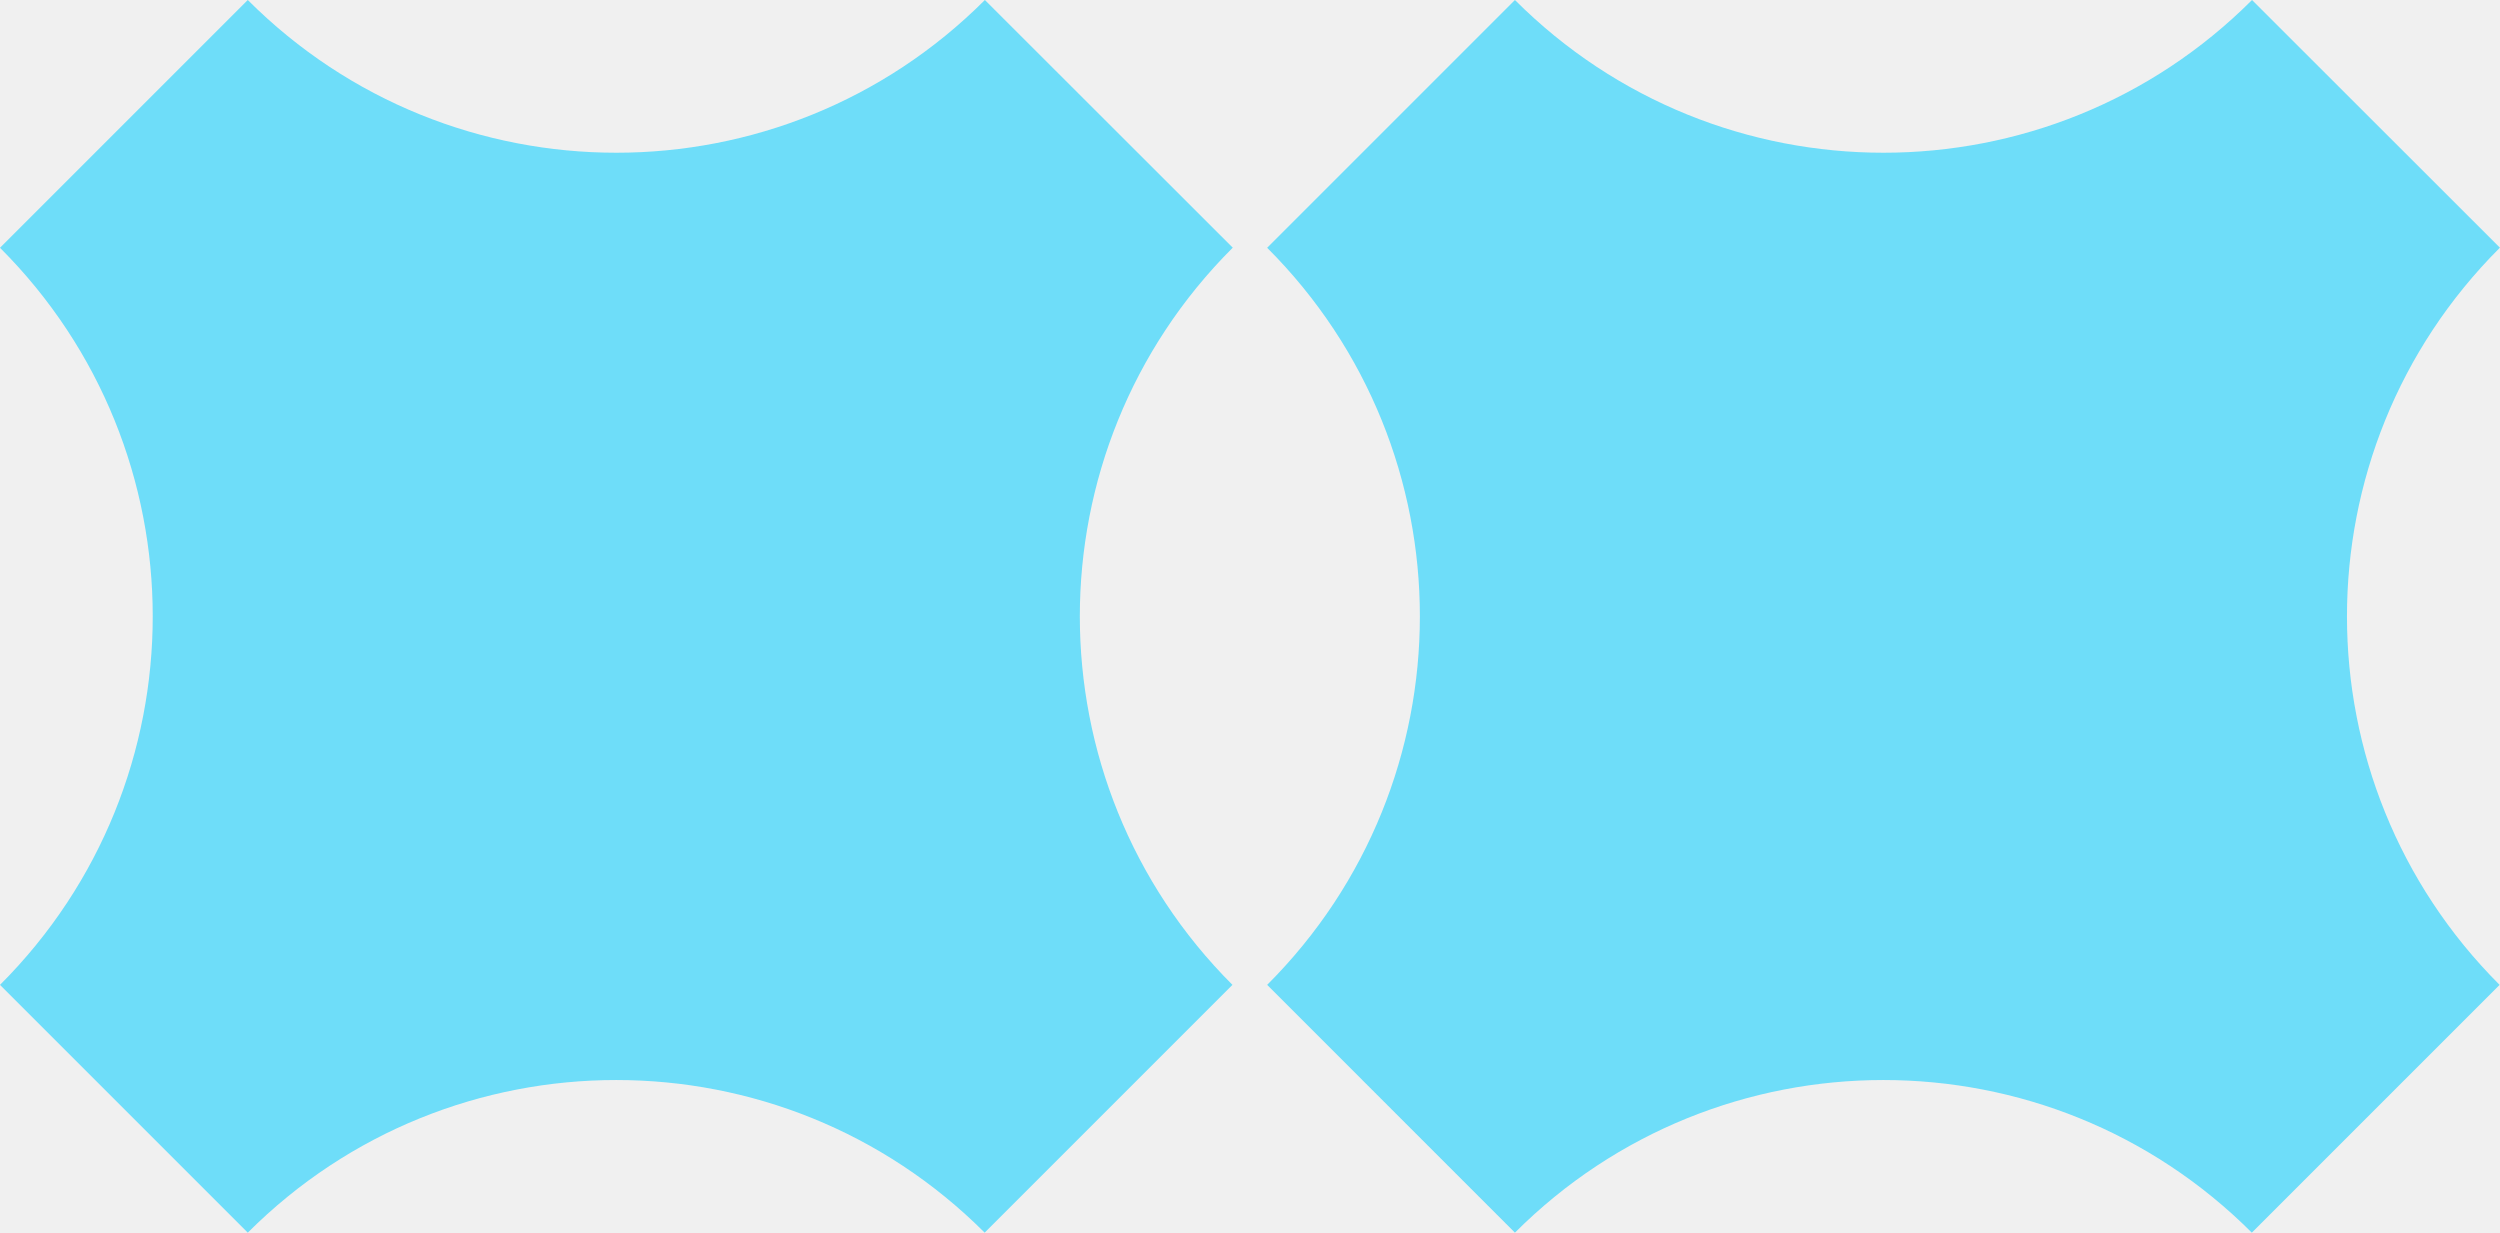
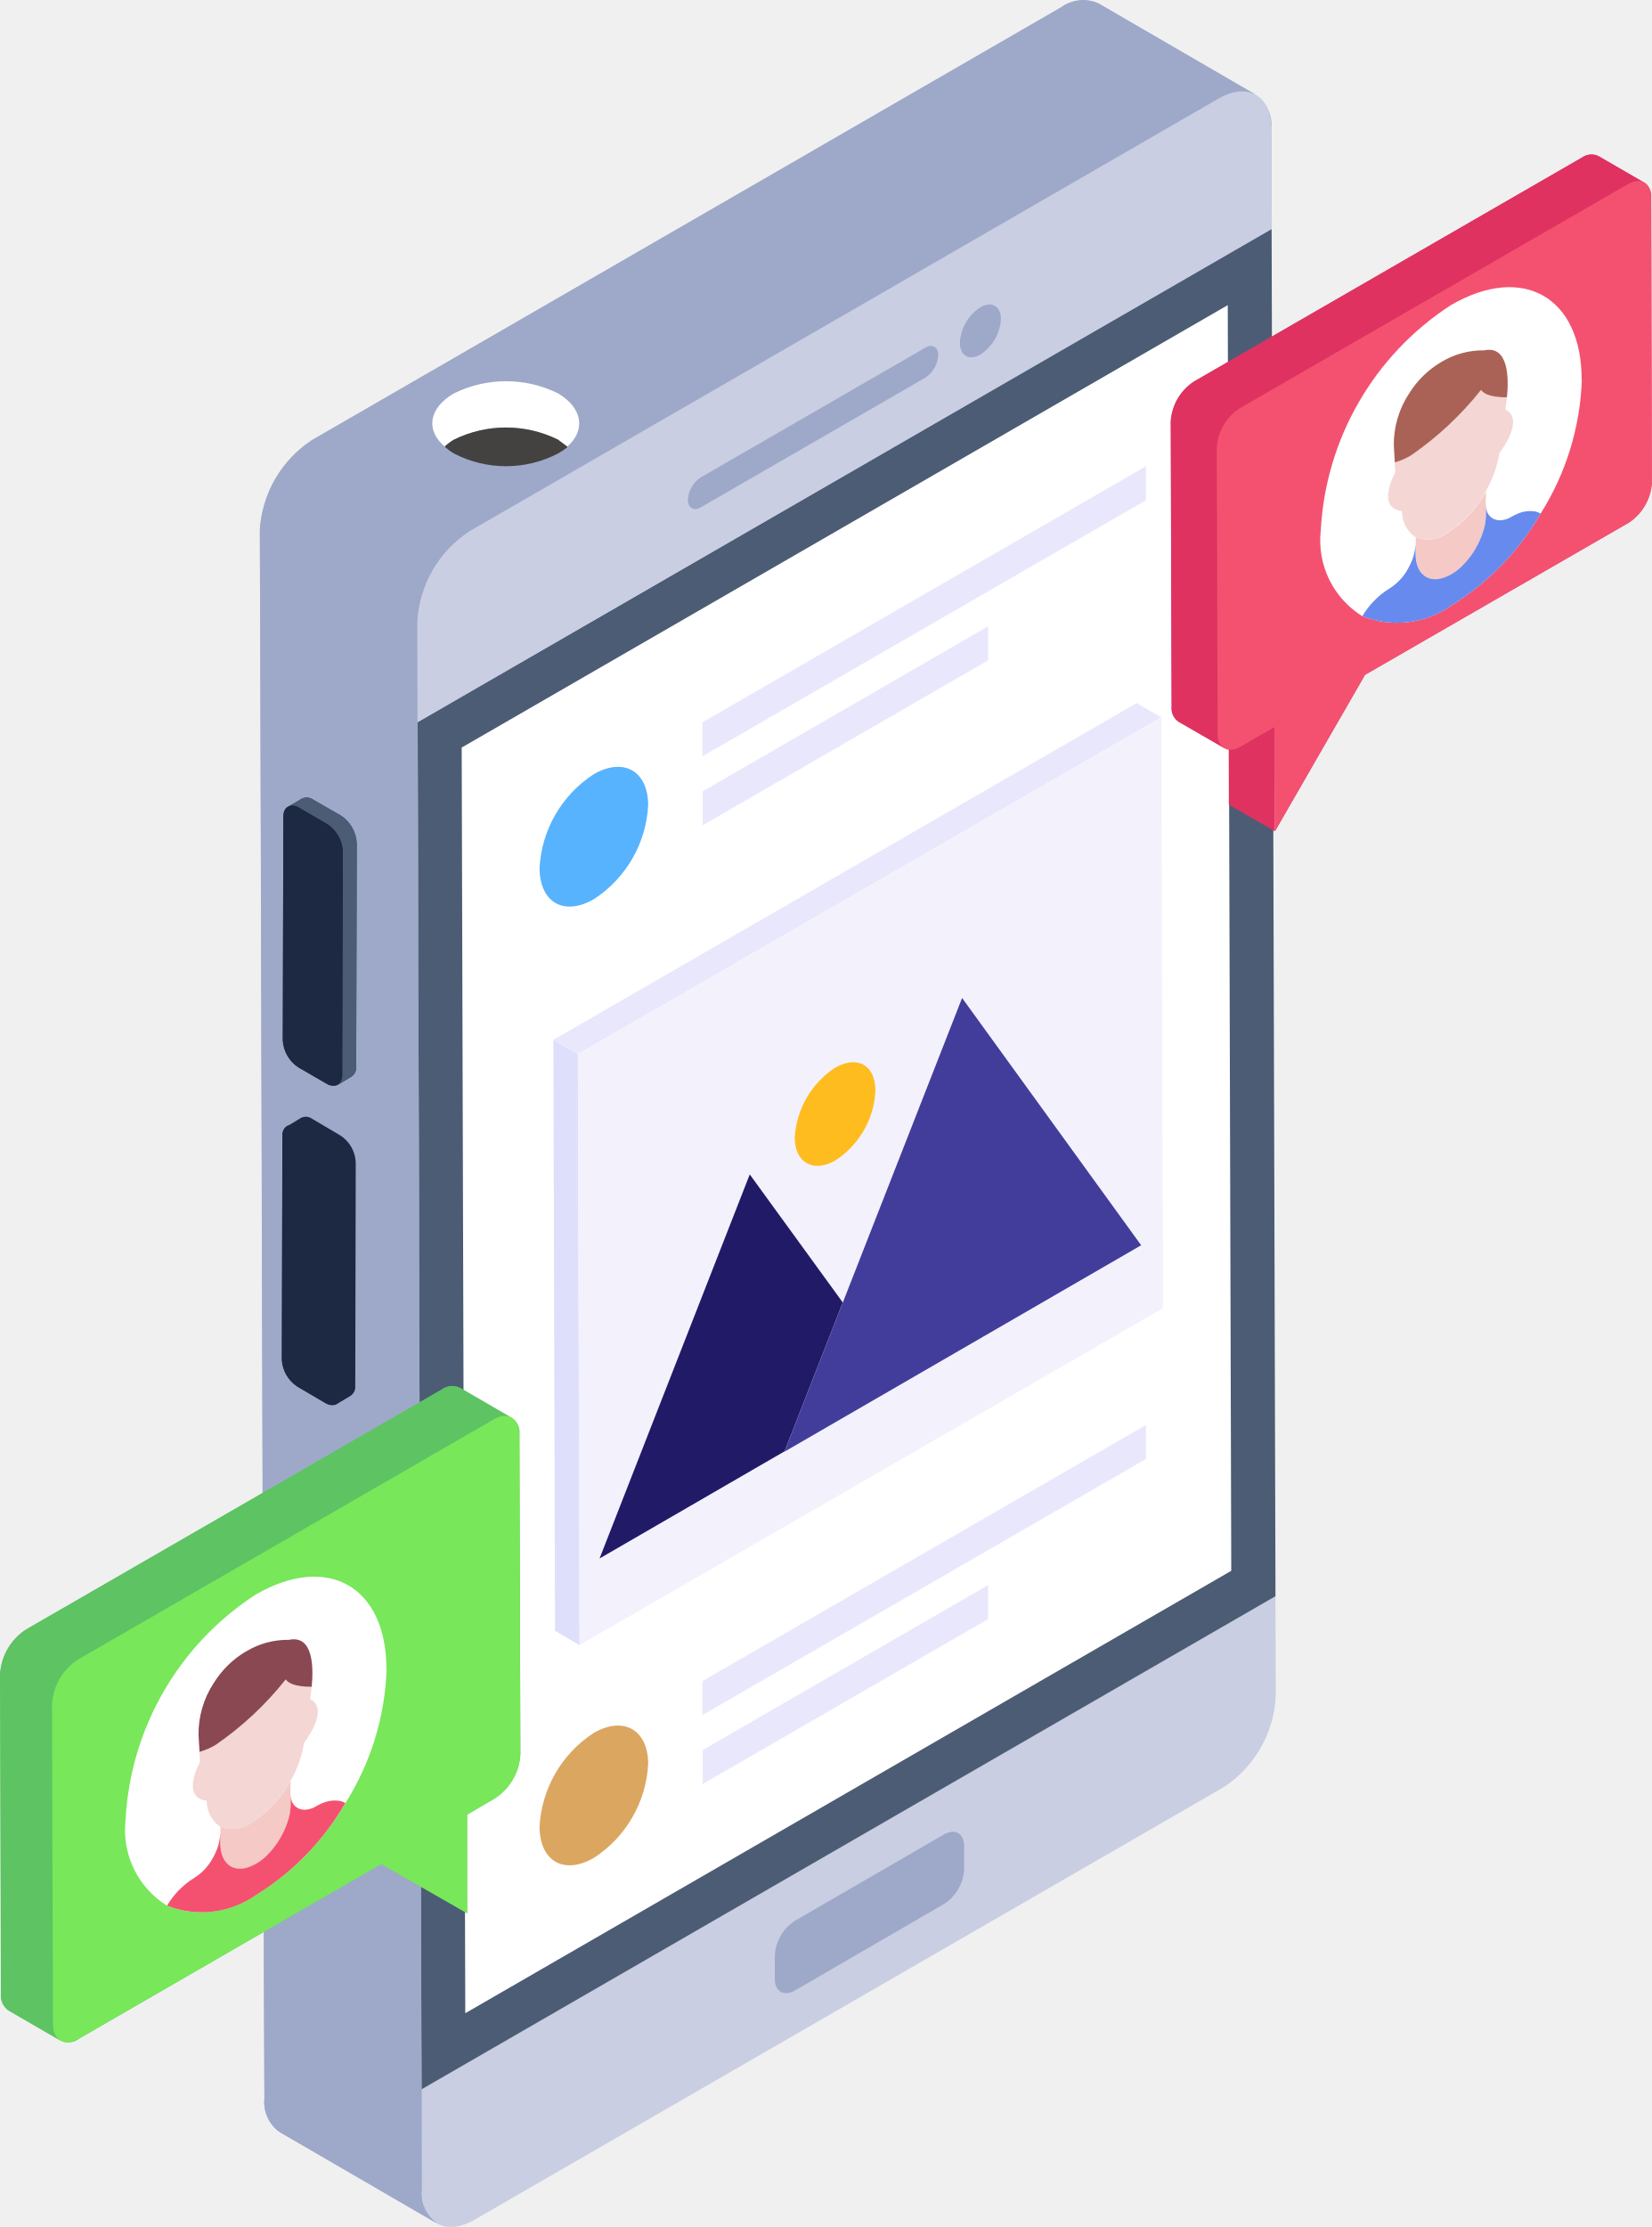
- <svg xmlns="http://www.w3.org/2000/svg" width="25.224" height="12.439" viewBox="0 0 25.224 12.439">
-   <defs>
-     <clipPath id="clip-path">
-       <rect id="Rectángulo_459042" data-name="Rectángulo 459042" width="12.439" height="12.439" fill="#6eddf9" />
-     </clipPath>
-   </defs>
-   <g id="Grupo_1240282" data-name="Grupo 1240282" transform="translate(-471.776 -4693.267)">
-     <g id="Grupo_1189276" data-name="Grupo 1189276" transform="translate(471.776 4693.267)">
-       <g id="Grupo_1189275" data-name="Grupo 1189275" clip-path="url(#clip-path)">
-         <path id="Trazado_1092707" data-name="Trazado 1092707" d="M12.439,2.5,9.937,0A5.257,5.257,0,0,1,2.5,0L0,2.5A5.257,5.257,0,0,1,0,9.937l2.5,2.5a5.257,5.257,0,0,1,7.435,0l2.5-2.5a5.257,5.257,0,0,1,0-7.435" fill="#6eddf9" />
+ <svg xmlns="http://www.w3.org/2000/svg" width="59.355" height="80.002" viewBox="0 0 59.355 80.002">
+   <g id="_x39_1" transform="translate(-8.193 -1.999)">
+     <g id="Grupo_1215841" data-name="Grupo 1215841" transform="translate(8.193 1.999)">
+       <g id="Grupo_1215789" data-name="Grupo 1215789" transform="translate(9.333)">
+         <g id="Grupo_1215758" data-name="Grupo 1215758">
+           <g id="Grupo_1215745" data-name="Grupo 1215745">
+             <g id="Grupo_1215744" data-name="Grupo 1215744">
+               <g id="Grupo_1215735" data-name="Grupo 1215735">
+                 <g id="Grupo_1215723" data-name="Grupo 1215723" transform="translate(5.81 57.342)">
+                   <g id="Grupo_1215722" data-name="Grupo 1215722">
+                     <path id="Trazado_1285730" data-name="Trazado 1285730" d="M47.968,36.4l.01,3.6A4.149,4.149,0,0,1,46.1,43.269L19.184,58.806c-1.044.6-1.892.119-1.9-1.08l-.01-3.6Z" transform="translate(-17.279 -36.405)" fill="#c9cee2" />
+                   </g>
+                 </g>
+                 <g id="Grupo_1215734" data-name="Grupo 1215734">
+                   <g id="Grupo_1215725" data-name="Grupo 1215725" transform="translate(4.486 25.254)">
+                     <g id="Grupo_1215724" data-name="Grupo 1215724" transform="translate(0 0)">
+                       <path id="Trazado_1285731" data-name="Trazado 1285731" d="M16.485,66.19l1.323.769-.139-49.119-1.184-.688Z" transform="translate(-16.485 -17.151)" fill="#1d2943" />
+                     </g>
+                   </g>
+                   <g id="Grupo_1215728" data-name="Grupo 1215728" transform="translate(5.67 8.223)">
+                     <g id="Grupo_1215726" data-name="Grupo 1215726">
+                       <path id="Trazado_1285732" data-name="Trazado 1285732" d="M47.885,6.933l.139,49.119L17.334,73.771,17.2,24.651Z" transform="translate(-17.195 -6.933)" fill="#4c5c75" />
+                     </g>
+                     <g id="Grupo_1215727" data-name="Grupo 1215727" transform="translate(1.587 2.739)">
+                       <path id="Trazado_1285733" data-name="Trazado 1285733" d="M18.147,24.469,45.674,8.576,45.8,54.043,18.276,69.936Z" transform="translate(-18.147 -8.576)" fill="#fff" />
+                     </g>
+                   </g>
+                   <g id="Grupo_1215730" data-name="Grupo 1215730">
+                     <g id="Grupo_1215729" data-name="Grupo 1215729">
+                       <path id="Trazado_1285734" data-name="Trazado 1285734" d="M19.61,80.656a1.338,1.338,0,0,0,.55,1.217l-5.65-3.283a1.307,1.307,0,0,1-.55-1.2l-.017-3.6L13.81,24.657l-.017-3.6a4.16,4.16,0,0,1,1.883-3.25L42.592,2.258a1.351,1.351,0,0,1,1.35-.133l5.65,3.283c-.033-.017-.05-.033-.083-.033a1.287,1.287,0,0,1,.633,1.25l.017,3.6-30.7,17.716.15,49.115Z" transform="translate(-13.793 -1.999)" fill="#9ea9c9" />
+                     </g>
+                   </g>
+                   <g id="Grupo_1215731" data-name="Grupo 1215731" transform="translate(0.008 0.004)">
+                     <path id="Trazado_1285735" data-name="Trazado 1285735" d="M43.936,2.129a1.333,1.333,0,0,0-1.344.132L15.68,17.8A4.149,4.149,0,0,0,13.8,21.059l.01,3.6.139,49.119.01,3.6a1.322,1.322,0,0,0,.551,1.212l5.653,3.277a1.322,1.322,0,0,1-.551-1.212l-.01-3.6L19.46,27.939l-.01-3.6a4.15,4.15,0,0,1,1.883-3.262L48.244,5.538a1.333,1.333,0,0,1,1.344-.132Z" transform="translate(-13.797 -2.001)" fill="#9ea9c9" />
+                   </g>
+                   <g id="Grupo_1215733" data-name="Grupo 1215733" transform="translate(5.66 3.282)">
+                     <g id="Grupo_1215732" data-name="Grupo 1215732">
+                       <path id="Trazado_1285736" data-name="Trazado 1285736" d="M45.983,4.227c1.044-.6,1.892-.119,1.9,1.08l.01,3.6L17.2,26.628l-.01-3.6a4.149,4.149,0,0,1,1.883-3.261Z" transform="translate(-17.189 -3.968)" fill="#c9cee2" />
+                     </g>
+                   </g>
+                 </g>
+               </g>
+               <g id="Grupo_1215740" data-name="Grupo 1215740" transform="translate(15.386 10.938)">
+                 <g id="Grupo_1215737" data-name="Grupo 1215737" transform="translate(9.773)">
+                   <g id="Grupo_1215736" data-name="Grupo 1215736">
+                     <path id="Trazado_1285737" data-name="Trazado 1285737" d="M29.624,8.663c.407-.235.738-.047.739.421a1.619,1.619,0,0,1-.735,1.273c-.407.235-.739.047-.74-.422A1.619,1.619,0,0,1,29.624,8.663Z" transform="translate(-28.889 -8.561)" fill="#9ea9c9" />
+                   </g>
+                 </g>
+                 <g id="Grupo_1215739" data-name="Grupo 1215739" transform="translate(0 1.491)">
+                   <g id="Grupo_1215738" data-name="Grupo 1215738">
+                     <path id="Trazado_1285738" data-name="Trazado 1285738" d="M31.551,9.52c.259-.149.469-.029.47.268a1.029,1.029,0,0,1-.467.808l-8.06,4.653c-.259.149-.469.029-.47-.268a1.029,1.029,0,0,1,.467-.808Z" transform="translate(-23.025 -9.456)" fill="#9ea9c9" />
+                   </g>
+                 </g>
+               </g>
+               <g id="Grupo_1215743" data-name="Grupo 1215743" transform="translate(6.199 13.695)">
+                 <g id="Grupo_1215741" data-name="Grupo 1215741">
+                   <path id="Trazado_1285739" data-name="Trazado 1285739" d="M22.033,10.652a4.226,4.226,0,0,0-3.74,0c-.914.526-1.025,1.33-.332,1.912a1.73,1.73,0,0,1,.332-.249,4.227,4.227,0,0,1,3.74,0l.332.249C23.03,11.982,22.92,11.178,22.033,10.652Z" transform="translate(-17.512 -10.216)" fill="#fff" />
+                 </g>
+                 <g id="Grupo_1215742" data-name="Grupo 1215742" transform="translate(0.448 1.662)">
+                   <path id="Trazado_1285740" data-name="Trazado 1285740" d="M18.113,11.649a1.731,1.731,0,0,0-.332.249,1.73,1.73,0,0,0,.332.249,4.054,4.054,0,0,0,3.74,0,2.317,2.317,0,0,0,.332-.222V11.9l-.332-.249A4.227,4.227,0,0,0,18.113,11.649Z" transform="translate(-17.781 -11.213)" fill="#434240" />
+                 </g>
+               </g>
+             </g>
+           </g>
+           <g id="Grupo_1215750" data-name="Grupo 1215750" transform="translate(0.8 28.651)">
+             <g id="Grupo_1215749" data-name="Grupo 1215749">
+               <g id="Grupo_1215748" data-name="Grupo 1215748">
+                 <g id="Grupo_1215746" data-name="Grupo 1215746" transform="translate(0 11.466)">
+                   <path id="Trazado_1285741" data-name="Trazado 1285741" d="M16.923,27.711l-.017,8.033a.379.379,0,0,1-.167.35l-.5.3a.434.434,0,0,1-.4-.033l-1.017-.6a1.239,1.239,0,0,1-.55-.967l.017-8.033a.36.36,0,0,1,.167-.35c.017-.017.017-.017.033-.017l.467-.283a.392.392,0,0,1,.4.033l1.017.6a1.213,1.213,0,0,1,.55.967Z" transform="translate(-14.273 -26.07)" fill="#1d2943" />
+                 </g>
+                 <g id="Grupo_1215747" data-name="Grupo 1215747" transform="translate(0.033)">
+                   <path id="Trazado_1285742" data-name="Trazado 1285742" d="M16.943,20.831l-.017,8.016a.409.409,0,0,1-.167.367l-.5.3a.443.443,0,0,1-.4-.05l-1.017-.583a1.266,1.266,0,0,1-.55-.967l.017-8.033c0-.2.067-.317.183-.367l.483-.283a.392.392,0,0,1,.4.033l1.017.583a1.27,1.27,0,0,1,.55.983Z" transform="translate(-14.293 -19.19)" fill="#1d2943" />
+                 </g>
+               </g>
+             </g>
+           </g>
+           <g id="Grupo_1215751" data-name="Grupo 1215751" transform="translate(3.433 41.758)">
+             <path id="Trazado_1285743" data-name="Trazado 1285743" d="M15.853,35.082l.022-8.028" transform="translate(-15.853 -27.054)" fill="none" />
+           </g>
+           <g id="Grupo_1215753" data-name="Grupo 1215753" transform="translate(0.795 40.413)">
+             <g id="Grupo_1215752" data-name="Grupo 1215752">
+               <path id="Trazado_1285744" data-name="Trazado 1285744" d="M15.864,26.911a1.239,1.239,0,0,1,.562.973L16.4,35.913c0,.358-.255.5-.566.321l-1.006-.587a1.237,1.237,0,0,1-.562-.973l.023-8.028c0-.358.254-.5.566-.322Z" transform="translate(-14.27 -26.247)" fill="#1d2943" />
+             </g>
+           </g>
+           <g id="Grupo_1215757" data-name="Grupo 1215757" transform="translate(0.827 28.648)">
+             <g id="Grupo_1215754" data-name="Grupo 1215754" transform="translate(0.187 0)">
+               <path id="Trazado_1285745" data-name="Trazado 1285745" d="M16.313,19.852l-1.006-.587a.4.4,0,0,0-.4-.039l-.5.293a.4.4,0,0,1,.4.039l1.006.587a1.239,1.239,0,0,1,.562.973l-.023,8.028a.394.394,0,0,1-.164.361l.5-.293a.394.394,0,0,0,.164-.361l.023-8.028a1.239,1.239,0,0,0-.562-.973Z" transform="translate(-14.401 -19.188)" fill="#4c5c75" />
+             </g>
+             <g id="Grupo_1215756" data-name="Grupo 1215756" transform="translate(0 0.293)">
+               <g id="Grupo_1215755" data-name="Grupo 1215755">
+                 <path id="Trazado_1285746" data-name="Trazado 1285746" d="M15.883,20.028a1.239,1.239,0,0,1,.562.973l-.023,8.028c0,.358-.255.5-.566.322l-1.006-.587a1.238,1.238,0,0,1-.562-.973l.023-8.028c0-.358.254-.5.566-.322Z" transform="translate(-14.289 -19.364)" fill="#1d2943" />
+               </g>
+             </g>
+           </g>
+         </g>
+         <g id="Grupo_1215766" data-name="Grupo 1215766" transform="translate(10.551 25.254)">
+           <g id="Grupo_1215765" data-name="Grupo 1215765" transform="translate(0 0)">
+             <g id="Grupo_1215760" data-name="Grupo 1215760" transform="translate(0 12.104)">
+               <g id="Grupo_1215759" data-name="Grupo 1215759">
+                 <path id="Trazado_1285747" data-name="Trazado 1285747" d="M21.065,46.155l-.881-.512-.06-21.229.881.512Z" transform="translate(-20.124 -24.414)" fill="#dedffb" />
+               </g>
+             </g>
+             <g id="Grupo_1215762" data-name="Grupo 1215762" transform="translate(0)">
+               <g id="Grupo_1215761" data-name="Grupo 1215761">
+                 <path id="Trazado_1285748" data-name="Trazado 1285748" d="M21,29.767l-.881-.512,20.965-12.1.881.512Z" transform="translate(-20.124 -17.151)" fill="#e9e7fc" />
+               </g>
+             </g>
+             <g id="Grupo_1215764" data-name="Grupo 1215764" transform="translate(0.881 0.512)">
+               <g id="Grupo_1215763" data-name="Grupo 1215763">
+                 <path id="Trazado_1285749" data-name="Trazado 1285749" d="M41.618,17.458l.06,21.229-20.965,12.1-.06-21.229Z" transform="translate(-20.652 -17.458)" fill="#f3f1fc" />
+               </g>
+             </g>
+           </g>
+         </g>
+         <g id="Grupo_1215774" data-name="Grupo 1215774" transform="translate(12.212 35.851)">
+           <g id="Grupo_1215768" data-name="Grupo 1215768" transform="translate(7.012 2.308)">
+             <g id="Grupo_1215767" data-name="Grupo 1215767">
+               <path id="Trazado_1285750" data-name="Trazado 1285750" d="M28.228,25.924a3.169,3.169,0,0,1-1.443,2.5c-.788.454-1.456.08-1.456-.828a3.221,3.221,0,0,1,1.443-2.5c.815-.468,1.456-.094,1.456.828Z" transform="translate(-25.328 -24.894)" fill="#febc1f" />
+             </g>
+           </g>
+           <g id="Grupo_1215773" data-name="Grupo 1215773">
+             <g id="Grupo_1215770" data-name="Grupo 1215770" transform="translate(6.643)">
+               <g id="Grupo_1215769" data-name="Grupo 1215769">
+                 <path id="Trazado_1285751" data-name="Trazado 1285751" d="M37.923,32.393,25.106,39.809l2.1-5.366L31.489,23.51Z" transform="translate(-25.106 -23.51)" fill="#423d9b" />
+               </g>
+             </g>
+             <g id="Grupo_1215772" data-name="Grupo 1215772" transform="translate(0 6.338)">
+               <g id="Grupo_1215771" data-name="Grupo 1215771">
+                 <path id="Trazado_1285752" data-name="Trazado 1285752" d="M26.517,27.313l3.342,4.6-2.093,5.349-6.646,3.848Z" transform="translate(-21.121 -27.313)" fill="#211a67" />
+               </g>
+             </g>
+           </g>
+         </g>
+         <g id="Grupo_1215781" data-name="Grupo 1215781" transform="translate(10.055 16.749)">
+           <g id="Grupo_1215776" data-name="Grupo 1215776" transform="translate(0 10.798)">
+             <g id="Grupo_1215775" data-name="Grupo 1215775">
+               <path id="Trazado_1285753" data-name="Trazado 1285753" d="M21.767,18.795c1.077-.622,1.958-.12,1.962,1.109a4.29,4.29,0,0,1-1.949,3.376c-1.077.622-1.95.125-1.954-1.122a4.285,4.285,0,0,1,1.941-3.362Z" transform="translate(-19.826 -18.527)" fill="#57b3fe" />
+             </g>
+           </g>
+           <g id="Grupo_1215778" data-name="Grupo 1215778" transform="translate(5.852)">
+             <g id="Grupo_1215777" data-name="Grupo 1215777">
+               <path id="Trazado_1285754" data-name="Trazado 1285754" d="M39.275,12.048l0,1.22-15.937,9.2,0-1.22Z" transform="translate(-23.337 -12.048)" fill="#e9e7fc" />
+             </g>
+           </g>
+           <g id="Grupo_1215780" data-name="Grupo 1215780" transform="translate(5.859 5.752)">
+             <g id="Grupo_1215779" data-name="Grupo 1215779">
+               <path id="Trazado_1285755" data-name="Trazado 1285755" d="M33.6,15.5l0,1.22L23.345,22.645l0-1.22Z" transform="translate(-23.342 -15.5)" fill="#e9e7fc" />
+             </g>
+           </g>
+         </g>
+         <g id="Grupo_1215788" data-name="Grupo 1215788" transform="translate(10.055 51.191)">
+           <g id="Grupo_1215783" data-name="Grupo 1215783" transform="translate(0 10.798)">
+             <g id="Grupo_1215782" data-name="Grupo 1215782">
+               <path id="Trazado_1285756" data-name="Trazado 1285756" d="M21.767,39.46c1.077-.622,1.958-.12,1.962,1.109a4.29,4.29,0,0,1-1.949,3.376c-1.077.622-1.95.125-1.954-1.122a4.285,4.285,0,0,1,1.941-3.362Z" transform="translate(-19.826 -39.193)" fill="#dba660" />
+             </g>
+           </g>
+           <g id="Grupo_1215785" data-name="Grupo 1215785" transform="translate(5.852)">
+             <g id="Grupo_1215784" data-name="Grupo 1215784">
+               <path id="Trazado_1285757" data-name="Trazado 1285757" d="M39.275,32.714l0,1.22-15.937,9.2,0-1.22Z" transform="translate(-23.337 -32.714)" fill="#e9e7fc" />
+             </g>
+           </g>
+           <g id="Grupo_1215787" data-name="Grupo 1215787" transform="translate(5.859 5.752)">
+             <g id="Grupo_1215786" data-name="Grupo 1215786">
+               <path id="Trazado_1285758" data-name="Trazado 1285758" d="M33.6,36.165l0,1.22L23.345,43.31l0-1.22Z" transform="translate(-23.342 -36.165)" fill="#e9e7fc" />
+             </g>
+           </g>
+         </g>
+       </g>
+       <g id="Grupo_1215840" data-name="Grupo 1215840" transform="translate(0 5.55)">
+         <g id="Grupo_1215813" data-name="Grupo 1215813">
+           <g id="Grupo_1215794" data-name="Grupo 1215794" transform="translate(0 44.245)">
+             <g id="Grupo_1215793" data-name="Grupo 1215793">
+               <g id="Grupo_1215792" data-name="Grupo 1215792">
+                 <g id="Grupo_1215791" data-name="Grupo 1215791">
+                   <g id="Grupo_1215790" data-name="Grupo 1215790">
+                     <path id="Trazado_1285759" data-name="Trazado 1285759" d="M26.893,45.106a2,2,0,0,1-.933,1.583l-.983.583v3.533l-3.083-1.767L11.026,55.322a.593.593,0,0,1-.783-.033c.033.05.083.067.117.1L8.493,54.306a.638.638,0,0,1-.267-.583l-.033-11.5a2.052,2.052,0,0,1,.933-1.6l14.933-8.616a.63.63,0,0,1,.65-.067l1.783,1.033.083.05a.592.592,0,0,1,.283.583Z" transform="translate(-8.193 -31.877)" fill="#5ec363" />
+                   </g>
+                 </g>
+               </g>
+             </g>
+           </g>
+           <g id="Grupo_1215800" data-name="Grupo 1215800" transform="translate(0.006 44.237)">
+             <g id="Grupo_1215799" data-name="Grupo 1215799">
+               <g id="Grupo_1215798" data-name="Grupo 1215798">
+                 <g id="Grupo_1215795" data-name="Grupo 1215795">
+                   <path id="Trazado_1285760" data-name="Trazado 1285760" d="M26.579,33.018a.63.63,0,0,0-.65.067L10.98,41.7a2.08,2.08,0,0,0-.917,1.6L10.1,54.8a.638.638,0,0,0,.267.583L8.5,54.3a.638.638,0,0,1-.267-.583L8.2,42.218a2.052,2.052,0,0,1,.933-1.6L24.063,32a.63.63,0,0,1,.65-.067Z" transform="translate(-8.196 -31.872)" fill="#5ec363" />
+                 </g>
+                 <g id="Grupo_1215797" data-name="Grupo 1215797" transform="translate(1.863 1.081)">
+                   <g id="Grupo_1215796" data-name="Grupo 1215796">
+                     <path id="Trazado_1285761" data-name="Trazado 1285761" d="M25.177,32.647c.512-.3.929-.058.931.531l.033,11.491a2.03,2.03,0,0,1-.925,1.6l-.99.571.01,3.548-3.092-1.769L10.278,54.889c-.512.3-.929.064-.931-.524L9.314,42.874a2.041,2.041,0,0,1,.925-1.6Z" transform="translate(-9.314 -32.52)" fill="#78e75a" />
+                   </g>
+                 </g>
+               </g>
+             </g>
+           </g>
+           <g id="Grupo_1215812" data-name="Grupo 1215812" transform="translate(42.066)">
+             <g id="Grupo_1215811" data-name="Grupo 1215811">
+               <g id="Grupo_1215810" data-name="Grupo 1215810">
+                 <g id="Grupo_1215809" data-name="Grupo 1215809">
+                   <g id="Grupo_1215808" data-name="Grupo 1215808">
+                     <g id="Grupo_1215802" data-name="Grupo 1215802" transform="translate(2.081 19.617)">
+                       <g id="Grupo_1215801" data-name="Grupo 1215801" transform="translate(0 0)">
+                         <path id="Trazado_1285762" data-name="Trazado 1285762" d="M36.343,21.793l-1.651-.952L34.682,17.1l1.651.952Z" transform="translate(-34.682 -17.099)" fill="#df3260" />
+                       </g>
+                     </g>
+                     <g id="Grupo_1215804" data-name="Grupo 1215804" transform="translate(0 0.002)">
+                       <g id="Grupo_1215803" data-name="Grupo 1215803">
+                         <path id="Trazado_1285763" data-name="Trazado 1285763" d="M50.716,17.12a1.859,1.859,0,0,1-.817,1.433L40.416,24.02l-3.233,5.617L37.166,25.9l-1.217.7a.529.529,0,0,1-.617.033L33.716,25.7a.574.574,0,0,1-.25-.533l-.033-10.25a1.877,1.877,0,0,1,.833-1.433l13.95-8.05a.577.577,0,0,1,.583-.05l1.617.933a.571.571,0,0,1,.283.55Z" transform="translate(-33.433 -5.33)" fill="#df3260" />
+                       </g>
+                     </g>
+                     <g id="Grupo_1215805" data-name="Grupo 1215805" transform="translate(0.007)">
+                       <path id="Trazado_1285764" data-name="Trazado 1285764" d="M48.8,5.385a.589.589,0,0,0-.593.058L34.263,13.492a1.819,1.819,0,0,0-.826,1.431l.029,10.246a.585.585,0,0,0,.242.536l1.651.952a.585.585,0,0,1-.243-.536l-.029-10.246a1.819,1.819,0,0,1,.826-1.431L49.856,6.4a.589.589,0,0,1,.593-.058Z" transform="translate(-33.437 -5.329)" fill="#df3260" />
+                     </g>
+                     <g id="Grupo_1215807" data-name="Grupo 1215807" transform="translate(1.658 0.952)">
+                       <g id="Grupo_1215806" data-name="Grupo 1215806">
+                         <path id="Trazado_1285765" data-name="Trazado 1285765" d="M49.2,6.014c.458-.264.833-.055.835.472l.029,10.246a1.828,1.828,0,0,1-.83,1.437L39.754,23.64l-3.241,5.618L36.5,25.518l-1.213.7c-.458.264-.83.053-.831-.478l-.029-10.246a1.819,1.819,0,0,1,.826-1.431Z" transform="translate(-34.428 -5.9)" fill="#f45170" />
+                       </g>
+                     </g>
+                   </g>
+                 </g>
+               </g>
+             </g>
+           </g>
+         </g>
+         <g id="Grupo_1215826" data-name="Grupo 1215826" transform="translate(4.51 51.095)">
+           <g id="Grupo_1215815" data-name="Grupo 1215815">
+             <g id="Grupo_1215814" data-name="Grupo 1215814">
+               <path id="Trazado_1285766" data-name="Trazado 1285766" d="M20.28,39.31A9.6,9.6,0,0,1,18.8,44.117,9.432,9.432,0,0,1,15.6,47.407a3.389,3.389,0,0,1-3.213.392A3.2,3.2,0,0,1,10.9,44.726a10.3,10.3,0,0,1,4.675-8.1c2.589-1.5,4.7-.294,4.7,2.68Z" transform="translate(-10.899 -35.987)" fill="#fff" />
+             </g>
+           </g>
+           <g id="Grupo_1215825" data-name="Grupo 1215825" transform="translate(1.492 2.245)">
+             <g id="Grupo_1215824" data-name="Grupo 1215824">
+               <g id="Grupo_1215817" data-name="Grupo 1215817" transform="translate(0.93 1.442)">
+                 <g id="Grupo_1215816" data-name="Grupo 1215816">
+                   <path id="Trazado_1285767" data-name="Trazado 1285767" d="M15.687,38.2a.408.408,0,0,0,.026.033c.232.259.874.232.907.231-.025.258-.056.429-.058.438.714.356-.166,1.508-.213,1.568a4.176,4.176,0,0,1-.493,1.384,4.029,4.029,0,0,1-1.4,1.491,1.171,1.171,0,0,1-1.12.15,1.123,1.123,0,0,1-.487-.938c-.935-.117-.277-1.328-.242-1.392l-.02-.362a2.422,2.422,0,0,0,.582-.252,11.615,11.615,0,0,0,2.515-2.35Z" transform="translate(-12.352 -38.199)" fill="#f4d6d4" />
+                 </g>
+               </g>
+               <g id="Grupo_1215819" data-name="Grupo 1215819" transform="translate(1.128)">
+                 <g id="Grupo_1215818" data-name="Grupo 1215818">
+                   <path id="Trazado_1285768" data-name="Trazado 1285768" d="M14.187,37.768a2.884,2.884,0,0,1,1.537-.415c.883-.186.884,1.007.817,1.685,0,0-.676.03-.907-.23a.322.322,0,0,1-.026-.033,11.616,11.616,0,0,1-2.515,2.351,2.423,2.423,0,0,1-.582.252l-.036-.6a3.325,3.325,0,0,1,.555-1.887,3.381,3.381,0,0,1,1.158-1.127Z" transform="translate(-12.471 -37.334)" fill="#8a4852" />
+                 </g>
+               </g>
+               <g id="Grupo_1215821" data-name="Grupo 1215821" transform="translate(1.916 5.096)">
+                 <g id="Grupo_1215820" data-name="Grupo 1215820">
+                   <path id="Trazado_1285769" data-name="Trazado 1285769" d="M15.464,40.764a.846.846,0,0,0,.106.434.7.7,0,0,1-.08-.2l0,.165a2.792,2.792,0,0,1-1.265,2.2c-.707.408-1.274.084-1.279-.723l0-.609a1.171,1.171,0,0,0,1.12-.15,4.028,4.028,0,0,0,1.4-1.491Z" transform="translate(-12.944 -40.391)" fill="#f5c9c6" />
+                 </g>
+               </g>
+               <g id="Grupo_1215823" data-name="Grupo 1215823" transform="translate(0 5.704)">
+                 <g id="Grupo_1215822" data-name="Grupo 1215822">
+                   <path id="Trazado_1285770" data-name="Trazado 1285770" d="M18.2,40.937a9.432,9.432,0,0,1-3.193,3.291,3.389,3.389,0,0,1-3.213.392,2.914,2.914,0,0,1,.97-.992,1.907,1.907,0,0,0,.67-.709,1.46,1.46,0,0,0,.074-.141,1.877,1.877,0,0,0,.2-.792v-.2l0,.609a.948.948,0,0,0,.006.1.346.346,0,0,0,.006.063.784.784,0,0,0,.022.137.3.3,0,0,0,.017.061.864.864,0,0,0,.094.222.589.589,0,0,0,.033.05c.011.013.02.026.031.037a.224.224,0,0,0,.039.044.618.618,0,0,0,.052.046.4.4,0,0,0,.057.041.509.509,0,0,0,.128.061.542.542,0,0,0,.144.03.81.81,0,0,0,.279-.02.35.35,0,0,0,.072-.02.518.518,0,0,0,.07-.022.392.392,0,0,0,.052-.022.138.138,0,0,0,.024-.011l.03-.013a.7.7,0,0,0,.1-.05.109.109,0,0,0,.02-.011s0,0,0,0c.041-.022.078-.046.117-.072s.076-.054.113-.083c.017-.013.033-.026.05-.041s.035-.03.05-.044a.863.863,0,0,0,.1-.1.678.678,0,0,0,.052-.052c.017-.017.033-.035.05-.054.041-.046.081-.093.118-.143a2.568,2.568,0,0,0,.154-.211,3.146,3.146,0,0,0,.17-.3c.02-.041.041-.081.059-.124s.035-.083.052-.124.028-.072.041-.109.033-.1.046-.144a.958.958,0,0,0,.026-.1.205.205,0,0,0,.013-.054c.009-.037.017-.078.022-.115a.079.079,0,0,0,0-.02s0-.006,0-.009c.007-.05.015-.1.019-.146s.006-.1.006-.15v-.176s0,0,0,.006l.011.039a.059.059,0,0,0,.006.017c0,.011.007.022.011.031a.034.034,0,0,0,0,.013s0,0,0,0a.007.007,0,0,0,0,.006,0,0,0,0,0,0,0v0l.006.013c.009.019.019.037.028.054l.007.013v0a.485.485,0,0,0,.348.231l.067.006a.838.838,0,0,0,.433-.13,1.858,1.858,0,0,1,.22-.109,1.1,1.1,0,0,1,.559-.089.632.632,0,0,1,.237.072Z" transform="translate(-11.794 -40.756)" fill="#f45170" />
+                 </g>
+               </g>
+             </g>
+           </g>
+         </g>
+         <g id="Grupo_1215839" data-name="Grupo 1215839" transform="translate(47.46 4.772)">
+           <g id="Grupo_1215828" data-name="Grupo 1215828">
+             <g id="Grupo_1215827" data-name="Grupo 1215827">
+               <path id="Trazado_1285771" data-name="Trazado 1285771" d="M46.05,11.515a9.6,9.6,0,0,1-1.483,4.807,9.432,9.432,0,0,1-3.193,3.291,3.389,3.389,0,0,1-3.213.392,3.2,3.2,0,0,1-1.492-3.074,10.3,10.3,0,0,1,4.675-8.1c2.589-1.5,4.7-.294,4.7,2.68Z" transform="translate(-36.67 -8.192)" fill="#fff" />
+             </g>
+           </g>
+           <g id="Grupo_1215838" data-name="Grupo 1215838" transform="translate(1.492 2.245)">
+             <g id="Grupo_1215837" data-name="Grupo 1215837">
+               <g id="Grupo_1215830" data-name="Grupo 1215830" transform="translate(0.93 1.442)">
+                 <g id="Grupo_1215829" data-name="Grupo 1215829">
+                   <path id="Trazado_1285772" data-name="Trazado 1285772" d="M41.457,10.4a.408.408,0,0,0,.026.033c.232.259.874.232.907.231-.025.258-.056.429-.058.438.714.356-.166,1.508-.213,1.568a4.176,4.176,0,0,1-.493,1.384,4.028,4.028,0,0,1-1.4,1.491,1.171,1.171,0,0,1-1.12.15,1.123,1.123,0,0,1-.487-.938c-.935-.117-.277-1.328-.242-1.392l-.02-.362a2.422,2.422,0,0,0,.582-.252,11.615,11.615,0,0,0,2.515-2.35Z" transform="translate(-38.123 -10.404)" fill="#f4d6d4" />
+                 </g>
+               </g>
+               <g id="Grupo_1215832" data-name="Grupo 1215832" transform="translate(1.128)">
+                 <g id="Grupo_1215831" data-name="Grupo 1215831">
+                   <path id="Trazado_1285773" data-name="Trazado 1285773" d="M39.958,9.973a2.884,2.884,0,0,1,1.537-.415c.883-.186.884,1.007.817,1.685,0,0-.676.03-.907-.23a.322.322,0,0,1-.026-.033,11.616,11.616,0,0,1-2.515,2.351,2.422,2.422,0,0,1-.582.252l-.036-.6A3.325,3.325,0,0,1,38.8,11.1a3.381,3.381,0,0,1,1.158-1.127Z" transform="translate(-38.242 -9.539)" fill="#aa6256" />
+                 </g>
+               </g>
+               <g id="Grupo_1215834" data-name="Grupo 1215834" transform="translate(1.917 5.096)">
+                 <g id="Grupo_1215833" data-name="Grupo 1215833">
+                   <path id="Trazado_1285774" data-name="Trazado 1285774" d="M41.234,12.969a.846.846,0,0,0,.106.434.7.7,0,0,1-.08-.2l0,.165A2.792,2.792,0,0,1,40,15.569c-.707.408-1.274.084-1.279-.723l0-.609a1.171,1.171,0,0,0,1.12-.15,4.028,4.028,0,0,0,1.4-1.491Z" transform="translate(-38.715 -12.596)" fill="#f5c9c6" />
+                 </g>
+               </g>
+               <g id="Grupo_1215836" data-name="Grupo 1215836" transform="translate(0 5.704)">
+                 <g id="Grupo_1215835" data-name="Grupo 1215835">
+                   <path id="Trazado_1285775" data-name="Trazado 1285775" d="M43.971,13.143a9.432,9.432,0,0,1-3.193,3.291,3.389,3.389,0,0,1-3.213.392,2.914,2.914,0,0,1,.97-.992,1.907,1.907,0,0,0,.67-.709,1.457,1.457,0,0,0,.074-.141,1.877,1.877,0,0,0,.2-.792v-.2l0,.609a.949.949,0,0,0,.006.1.346.346,0,0,0,.006.063.784.784,0,0,0,.022.137.3.3,0,0,0,.017.061.864.864,0,0,0,.094.222.586.586,0,0,0,.033.05c.011.013.02.026.031.037a.224.224,0,0,0,.039.044.617.617,0,0,0,.052.046.4.4,0,0,0,.057.041.508.508,0,0,0,.128.061.542.542,0,0,0,.144.03.811.811,0,0,0,.279-.02.35.35,0,0,0,.072-.02.517.517,0,0,0,.07-.022.392.392,0,0,0,.052-.022.139.139,0,0,0,.024-.011l.03-.013a.7.7,0,0,0,.1-.05.109.109,0,0,0,.02-.011s0,0,0,0c.041-.022.078-.046.117-.072s.076-.054.113-.083c.017-.013.033-.026.05-.041s.035-.03.05-.044a.863.863,0,0,0,.1-.1.681.681,0,0,0,.052-.052c.017-.017.033-.035.05-.054.041-.046.081-.093.118-.143a2.569,2.569,0,0,0,.154-.211,3.146,3.146,0,0,0,.17-.3c.02-.041.041-.081.059-.124s.035-.083.052-.124.028-.072.041-.109.033-.1.046-.144a.96.96,0,0,0,.026-.1.2.2,0,0,0,.013-.054c.009-.037.017-.078.022-.115a.079.079,0,0,0,0-.02s0-.006,0-.009c.007-.05.015-.1.019-.146s.006-.1.006-.15v-.176s0,0,0,.006l.011.039a.059.059,0,0,0,.006.017c0,.011.007.022.011.031a.034.034,0,0,0,0,.013s0,0,0,0a.007.007,0,0,0,0,.006,0,0,0,0,0,0,0v0l.006.013c.009.019.019.037.028.054l.007.013v0a.485.485,0,0,0,.348.231l.067.006a.838.838,0,0,0,.433-.13,1.858,1.858,0,0,1,.22-.109,1.1,1.1,0,0,1,.559-.089.632.632,0,0,1,.237.072Z" transform="translate(-37.565 -12.961)" fill="#678aee" />
+                 </g>
+               </g>
+             </g>
+           </g>
+         </g>
      </g>
    </g>
-     <g id="Grupo_1240176" data-name="Grupo 1240176" transform="translate(484.561 4693.267)">
-       <g id="Grupo_1189275-2" data-name="Grupo 1189275" clip-path="url(#clip-path)">
-         <path id="Trazado_1092707-2" data-name="Trazado 1092707" d="M12.439,2.5,9.937,0A5.257,5.257,0,0,1,2.5,0L0,2.5A5.257,5.257,0,0,1,0,9.937l2.5,2.5a5.257,5.257,0,0,1,7.435,0l2.5-2.5a5.257,5.257,0,0,1,0-7.435" fill="#6eddf9" />
+     <g id="Grupo_1215843" data-name="Grupo 1215843" transform="translate(36.037 67.805)">
+       <g id="Grupo_1215842" data-name="Grupo 1215842">
+         <path id="Trazado_1285776" data-name="Trazado 1285776" d="M31.7,42v.83a1.573,1.573,0,0,1-.73,1.25l-5.343,3.1c-.4.232-.73.044-.73-.42v-.83a1.59,1.59,0,0,1,.719-1.25l5.354-3.1c.4-.232.73-.044.73.42Z" transform="translate(-24.9 -41.483)" fill="#9ea9c9" />
      </g>
    </g>
  </g>
</svg>
